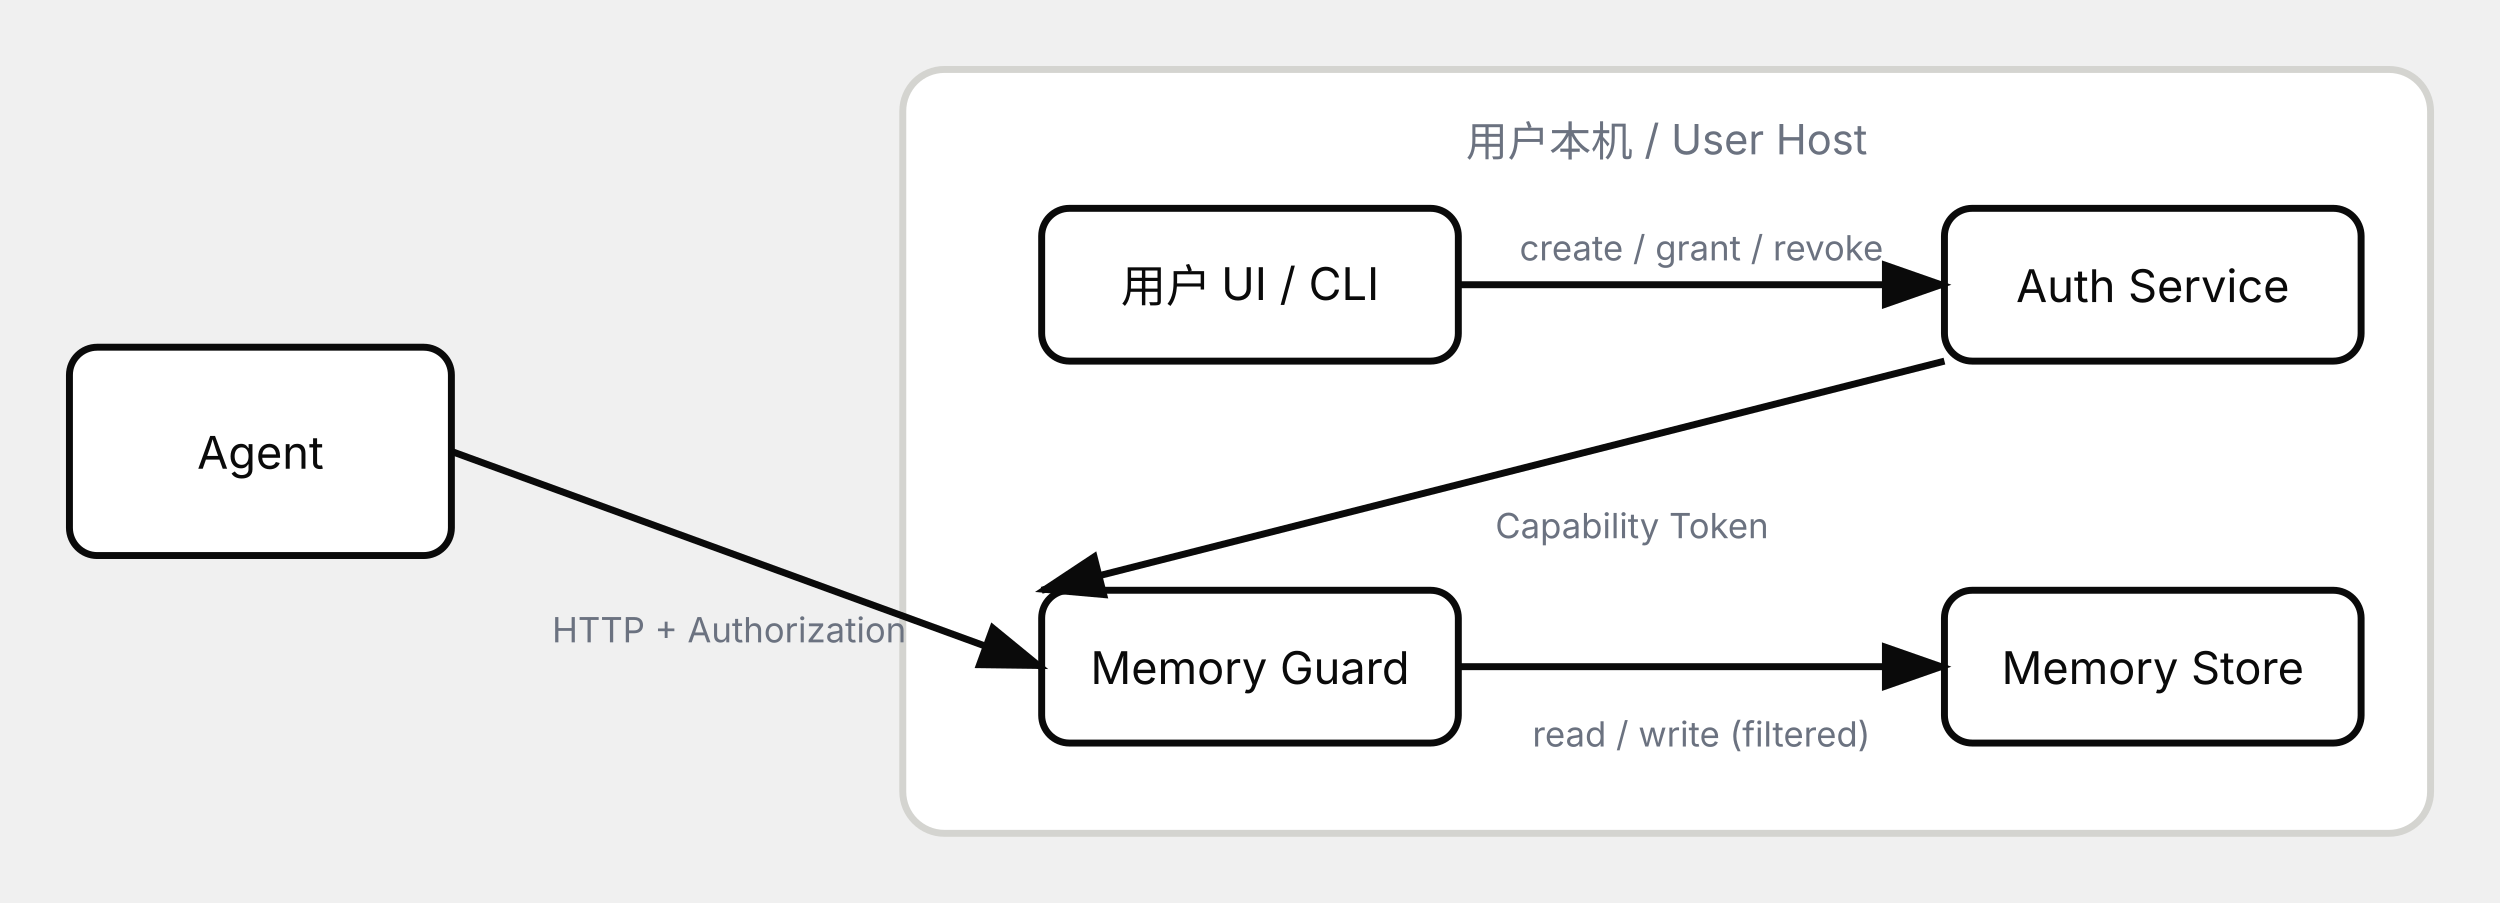
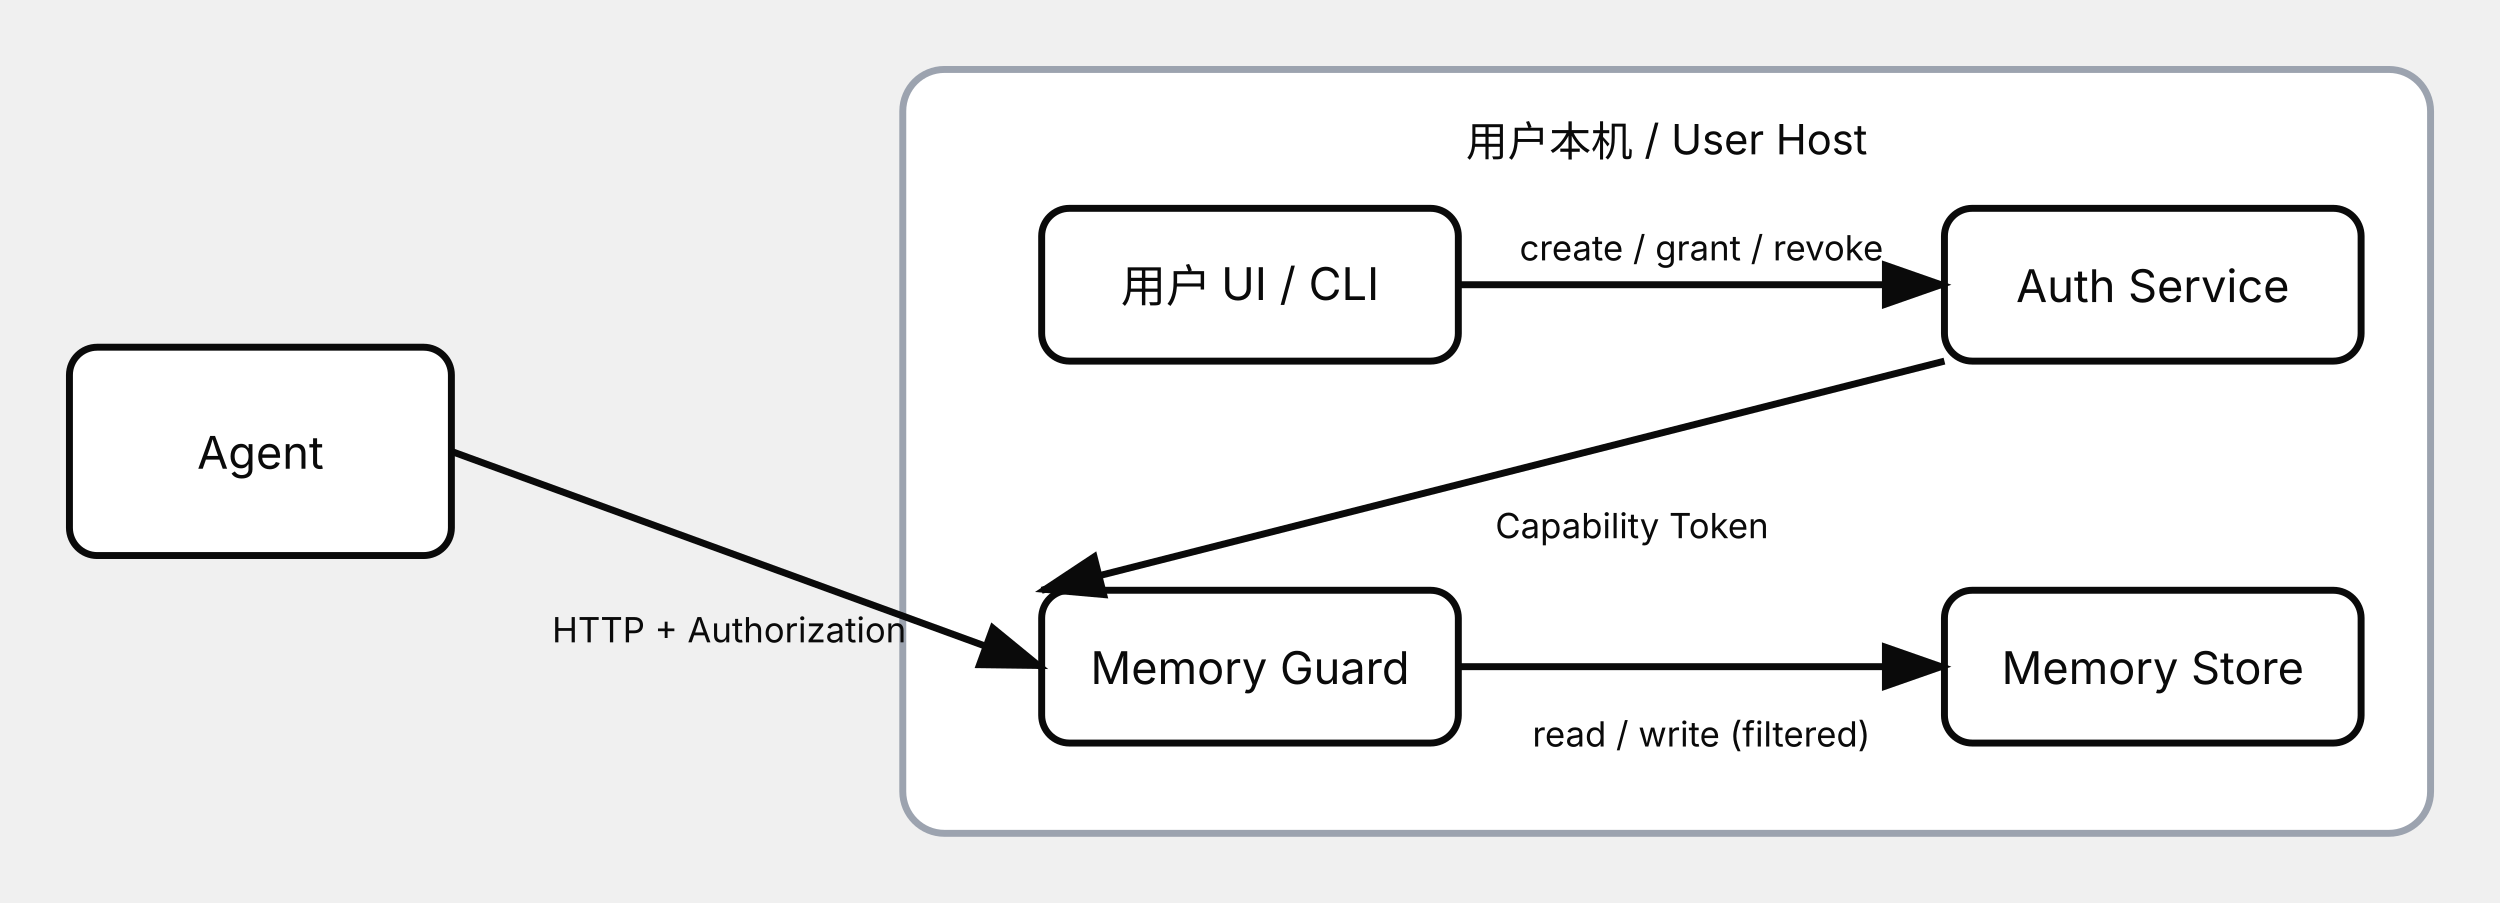
<svg xmlns="http://www.w3.org/2000/svg" viewBox="0 0 720 260" role="img" aria-label="UOMP 架构图">
  <defs>
    <marker id="arrow-spec-zh" markerWidth="10" markerHeight="7" refX="9" refY="3.5" orient="auto">
      <polygon points="0 0,10 3.5,0 7" fill="#0A0A0A" />
    </marker>
  </defs>
-   <rect x="260" y="20" width="440" height="220" rx="12" fill="#FFFFFF" stroke="#D4D4D0" stroke-width="2" />
-   <text x="480" y="45" text-anchor="middle" fill="#6B7280" font-size="12" font-family="Inter, system-ui, sans-serif">用户本机 / User Host</text>
+   <rect x="260" y="20" width="440" height="220" rx="12" fill="#FFFFFF" stroke="#9CA3AF" stroke-width="2" />
+   <text x="480" y="45" text-anchor="middle" fill="#0A0A0A" font-size="12" font-family="Inter, system-ui, sans-serif">用户本机 / User Host</text>
  <rect x="20" y="100" width="110" height="60" rx="8" fill="#FFFFFF" stroke="#0A0A0A" stroke-width="2" />
  <text x="75" y="135" text-anchor="middle" fill="#0A0A0A" font-size="13" font-family="Inter, system-ui, sans-serif">Agent</text>
  <rect x="300" y="60" width="120" height="44" rx="8" fill="#FFFFFF" stroke="#0A0A0A" stroke-width="2" />
  <text x="360" y="87" text-anchor="middle" fill="#0A0A0A" font-size="13" font-family="Inter, system-ui, sans-serif">用户 UI / CLI</text>
  <rect x="560" y="60" width="120" height="44" rx="8" fill="#FFFFFF" stroke="#0A0A0A" stroke-width="2" />
  <text x="620" y="87" text-anchor="middle" fill="#0A0A0A" font-size="13" font-family="Inter, system-ui, sans-serif">Auth Service</text>
  <rect x="300" y="170" width="120" height="44" rx="8" fill="#FFFFFF" stroke="#0A0A0A" stroke-width="2" />
  <text x="360" y="197" text-anchor="middle" fill="#0A0A0A" font-size="13" font-family="Inter, system-ui, sans-serif">Memory Guard</text>
  <rect x="560" y="170" width="120" height="44" rx="8" fill="#FFFFFF" stroke="#0A0A0A" stroke-width="2" />
  <text x="620" y="197" text-anchor="middle" fill="#0A0A0A" font-size="13" font-family="Inter, system-ui, sans-serif">Memory Store</text>
  <line x1="420" y1="82" x2="560" y2="82" stroke="#0A0A0A" stroke-width="2" marker-end="url(#arrow-spec-zh)" />
-   <text x="490" y="75" text-anchor="middle" fill="#6B7280" font-size="10" font-family="Inter, system-ui, sans-serif">create / grant / revoke</text>
+   <text x="490" y="75" text-anchor="middle" fill="#0A0A0A" font-size="10" font-family="Inter, system-ui, sans-serif">create / grant / revoke</text>
  <line x1="560" y1="104" x2="300" y2="170" stroke="#0A0A0A" stroke-width="2" marker-end="url(#arrow-spec-zh)" />
-   <text x="470" y="155" text-anchor="middle" fill="#6B7280" font-size="10" font-family="Inter, system-ui, sans-serif">Capability Token</text>
+   <text x="470" y="155" text-anchor="middle" fill="#0A0A0A" font-size="10" font-family="Inter, system-ui, sans-serif">Capability Token</text>
  <line x1="130" y1="130" x2="300" y2="192" stroke="#0A0A0A" stroke-width="2" marker-end="url(#arrow-spec-zh)" />
-   <text x="210" y="185" text-anchor="middle" fill="#6B7280" font-size="10" font-family="Inter, system-ui, sans-serif">HTTP + Authorization</text>
+   <text x="210" y="185" text-anchor="middle" fill="#0A0A0A" font-size="10" font-family="Inter, system-ui, sans-serif">HTTP + Authorization</text>
  <line x1="420" y1="192" x2="560" y2="192" stroke="#0A0A0A" stroke-width="2" marker-end="url(#arrow-spec-zh)" />
-   <text x="490" y="215" text-anchor="middle" fill="#6B7280" font-size="10" font-family="Inter, system-ui, sans-serif">read / write (filtered)</text>
+   <text x="490" y="215" text-anchor="middle" fill="#0A0A0A" font-size="10" font-family="Inter, system-ui, sans-serif">read / write (filtered)</text>
</svg>
